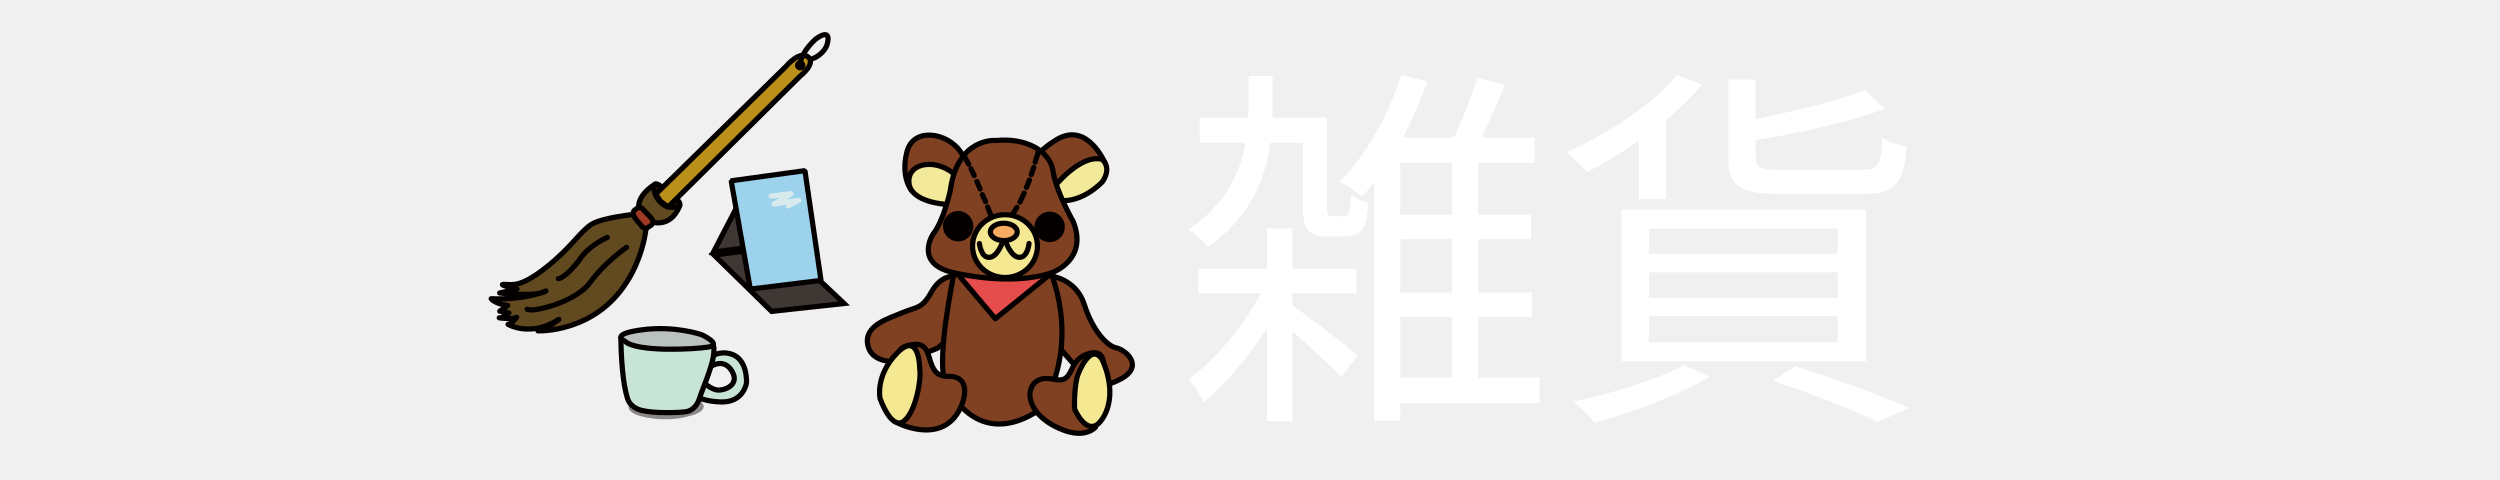
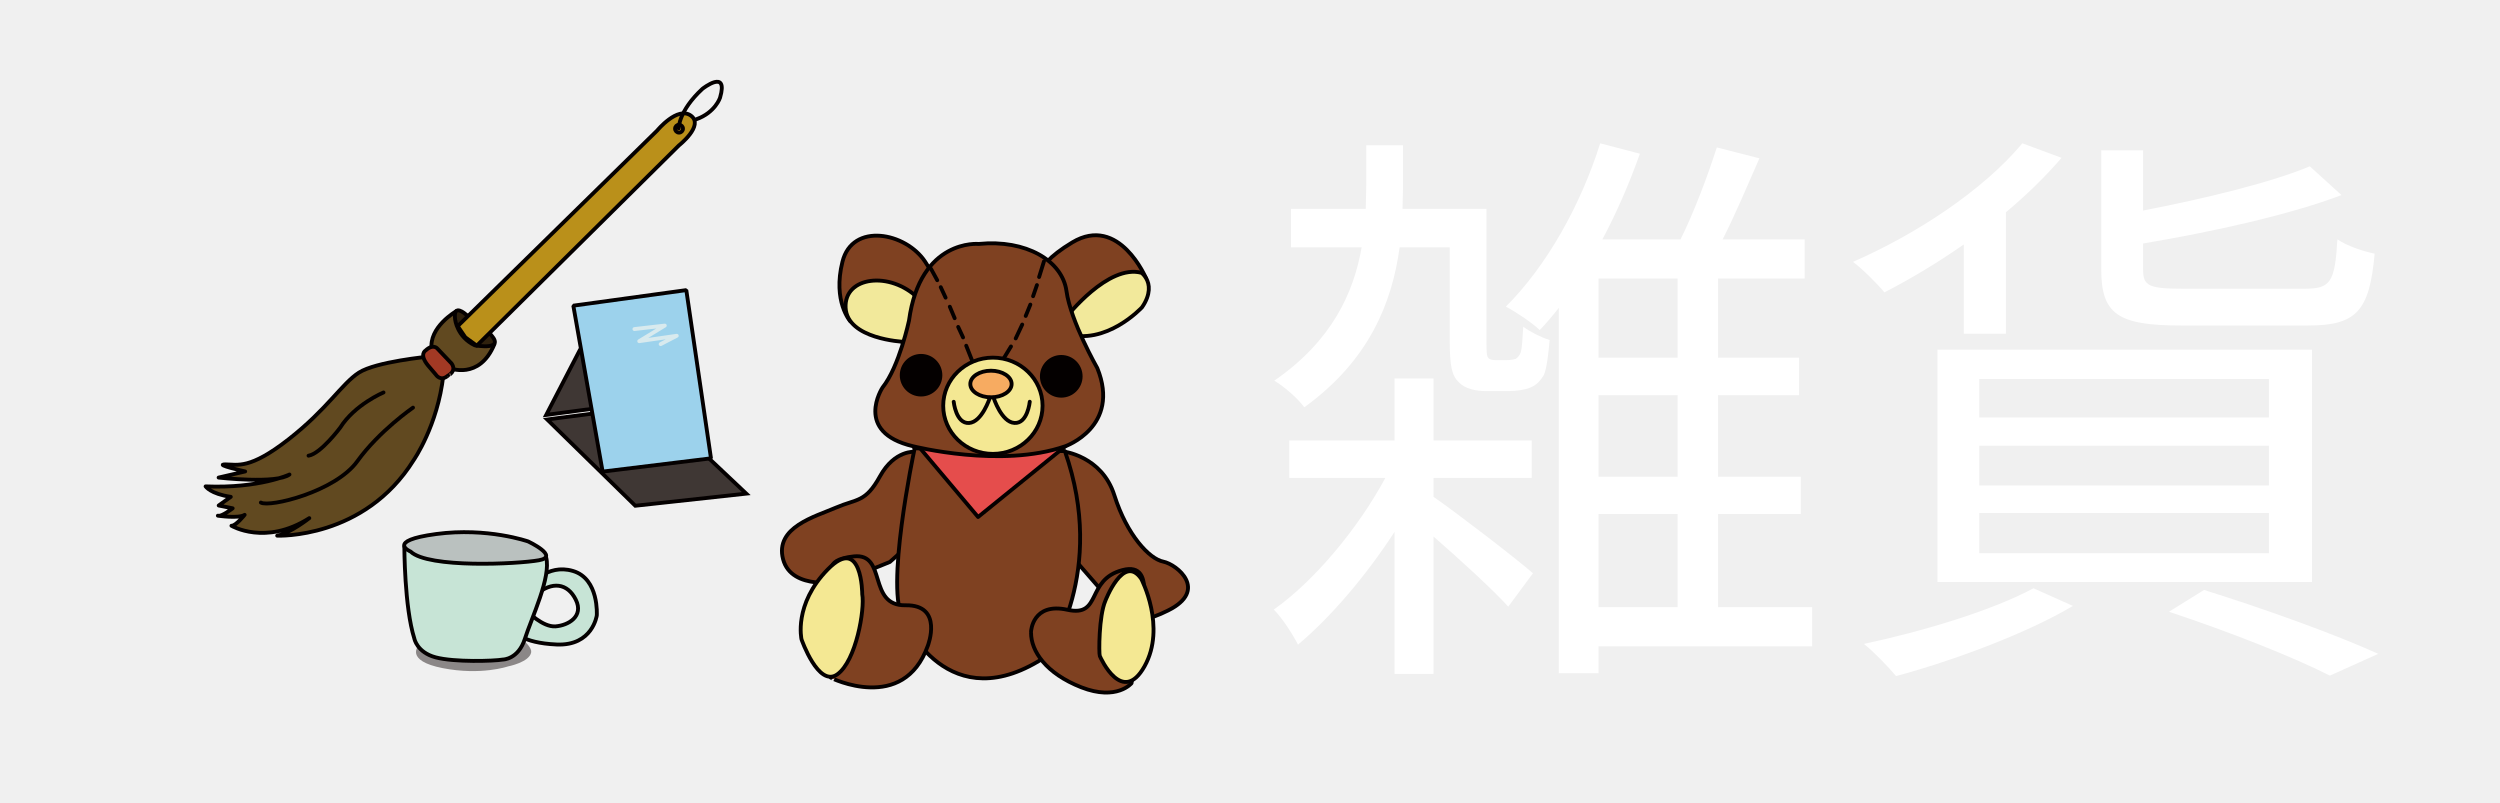
- <svg xmlns="http://www.w3.org/2000/svg" version="1.1" id="レイヤー_2" x="0px" y="0px" width="120px" height="23px" viewBox="0 0 120 23" enable-background="new 0 0 120 23" xml:space="preserve">
-   <polygon fill="#3F3734" stroke="#040000" stroke-width="0.25" points="35.292,10.086 34.247,12.099 36.625,11.784 37.174,10.739 " />
-   <polygon fill="#3F3734" stroke="#040000" stroke-width="0.25" points="34.277,12.243 37.598,11.812 40.515,14.567 37.038,14.946 " />
-   <polygon fill="#9CD2EC" stroke="#040000" stroke-width="0.25" stroke-linecap="round" stroke-linejoin="bevel" points="  35.096,8.678 36.015,13.876 39.409,13.46 38.636,8.191 " />
-   <polyline fill="none" stroke="#D8EAEE" stroke-width="0.25" stroke-linecap="round" stroke-linejoin="round" points="37.011,9.411   37.963,9.302 37.161,9.791 38.337,9.621 37.833,9.883 " />
-   <path fill="#614920" stroke="#040000" stroke-width="0.25" stroke-linecap="round" stroke-linejoin="round" d="M31.429,8.851  c0,0-0.875,0.499-0.769,1.205l0.553,0.577c0,0,0.94,0.392,1.41-0.745l-0.605-0.442l-0.198-0.14L31.429,8.851z" />
-   <path fill="#2F210D" stroke="#040000" stroke-width="0.25" stroke-linecap="round" stroke-linejoin="round" d="M31.733,8.954  c0,0-0.413-0.379-0.339,0.159c0,0,0.059,0.542,0.614,0.807c0,0,1.078,0.2,0.417-0.423L31.733,8.954z" />
-   <path fill="#614920" stroke="#040000" stroke-width="0.25" stroke-linecap="round" stroke-linejoin="round" d="M30.569,10.274  c0,0-1.652,0.155-2.19,0.502c-0.537,0.346-0.988,1.141-2.206,2.091s-1.592,0.786-1.973,0.783c-0.38-0.002,0.617,0.221,0.617,0.221  l-0.832,0.192c0,0,1.817,0.207,2.22-0.097c0,0-0.947,0.443-2.628,0.372c0,0,0.149,0.234,0.79,0.327l-0.379,0.271l0.438,0.087  c0,0-0.354,0.278-0.463,0.232c0,0,0.653,0.096,0.839-0.027c0,0-0.281,0.354-0.414,0.342c0,0,1.066,0.64,2.439-0.238  c0,0-0.602,0.477-1.005,0.55c0,0,2.73,0.118,4.276-2.369c0,0,0.75-1.073,0.928-2.655L30.569,10.274z" />
-   <path fill="#BA901A" stroke="#040000" stroke-width="0.25" stroke-linecap="round" stroke-linejoin="round" d="M31.713,9.669  l-0.238-0.349l6.249-6.128c0,0,0.635-0.773,1.056-0.467c0.421,0.307-0.375,0.932-0.375,0.932l-6.333,6.274L31.713,9.669z" />
-   <circle fill="none" stroke="#040000" stroke-width="0.25" stroke-linecap="round" stroke-linejoin="round" cx="38.408" cy="3.134" r="0.124" />
-   <path fill="none" stroke="#040000" stroke-width="0.25" stroke-linecap="round" stroke-linejoin="round" d="M38.398,3.124  c0,0-0.012-0.541,0.744-1.239c0,0,0.824-0.651,0.551,0.278c0,0-0.15,0.466-0.742,0.675" />
-   <path fill="#A23924" stroke="#040000" stroke-width="0.25" stroke-linecap="round" stroke-linejoin="round" d="M31.283,10.49  l-0.448-0.472c0,0-0.131-0.155-0.365,0.063c0,0-0.211,0.115,0.068,0.462l0.249,0.292c0,0,0.147,0.241,0.386,0.031  C31.172,10.866,31.455,10.738,31.283,10.49z" />
-   <path fill="none" stroke="#040000" stroke-width="0.25" stroke-linecap="round" stroke-linejoin="round" d="M30.074,11.872  c0,0-1.057,0.725-1.745,1.681c-0.689,0.956-2.755,1.454-3.021,1.293" />
-   <path fill="none" stroke="#040000" stroke-width="0.25" stroke-linecap="round" stroke-linejoin="round" d="M29.151,11.397  c0,0-0.9,0.376-1.357,1.1c0,0-0.607,0.816-0.993,0.881" />
-   <path fill="#8B8787" d="M30.248,19.328c0,0-0.444,0.471,0.758,0.706c1.202,0.235,2.038-0.053,2.038-0.053s0.68-0.13,0.732-0.444  c0.042-0.256-0.706-0.731-0.706-0.731s-0.757,0.078-0.94,0.132c-0.183,0.051-0.366,0.077-0.627,0.129  c-0.262,0.053-0.34,0.105-0.602,0.157c-0.261,0.053-0.706,0.053-0.706,0.053" />
-   <path fill="#C7E4D6" stroke="#040000" stroke-width="0.25" stroke-linecap="round" stroke-linejoin="round" d="M33.743,17.46  c0,0,0.52-0.716,1.343-0.471c0.823,0.244,0.745,1.392,0.745,1.392s-0.128,0.96-1.255,0.912c-1.127-0.05-1.323-0.422-1.323-0.422  l0.235-0.539l0.167-0.079c0,0,0.48,0.5,0.882,0.471c0.402-0.029,0.893-0.313,0.637-0.833c-0.255-0.52-0.745-0.598-1.264-0.147  C33.39,18.194,33.743,17.46,33.743,17.46z" />
-   <path fill="#C7E4D6" stroke="#040000" stroke-width="0.25" stroke-linecap="round" stroke-linejoin="round" d="M29.803,16.225  c0,0,0,1.901,0.313,2.882c0,0,0.079,0.431,0.667,0.588c0.588,0.157,1.833,0.117,2.107,0.068c0,0,0.48,0,0.687-0.646  c0.205-0.647,0.833-1.94,0.666-2.558l-1.499-0.236l-0.951-0.039c0,0-0.5-0.029-0.676-0.019c-0.177,0.009-0.363-0.011-0.441,0  C30.597,16.273,29.803,16.225,29.803,16.225z" />
-   <path fill="#BAC1BF" stroke="#040000" stroke-width="0.25" stroke-linecap="round" stroke-linejoin="round" d="M29.999,16.381  c0,0-0.803-0.333,0.804-0.549c1.607-0.216,2.881,0.235,2.881,0.235s1,0.471,0.333,0.588C33.351,16.773,30.548,16.911,29.999,16.381z  " />
-   <path fill="#7F4121" stroke="#040000" stroke-width="0.25" stroke-linecap="round" stroke-linejoin="round" d="M45.798,13.255  c0,0-0.634-0.065-1.093,0.767c-0.458,0.829-0.72,0.699-1.376,0.981c-0.656,0.285-1.923,0.613-1.661,1.617  c0.262,1.006,1.836,0.699,1.836,0.699l1.508-0.61l1.18-1.05L45.798,13.255z" />
-   <path fill="#7F4121" stroke="#040000" stroke-width="0.25" stroke-linecap="round" stroke-linejoin="round" d="M50.431,13.243  c0,0,1.224,0.133,1.617,1.379c0.394,1.244,1.093,1.989,1.53,2.075c0.437,0.088,1.419,0.897,0.153,1.529  c-1.269,0.636-1.465,0.087-1.465,0.087l-1.398-1.604l-1.55-0.634L50.431,13.243z" />
-   <path fill="#7F4121" stroke="#040000" stroke-width="0.25" stroke-linecap="round" stroke-linejoin="round" d="M45.776,13.147  l4.721,0.088c1.333,3.801-0.546,6.402-0.546,6.402c-3.125,2.119-4.501-1.136-4.501-1.136c-0.613-0.831,0.327-5.29,0.327-5.29" />
-   <path fill="#7F4121" stroke="#040000" stroke-width="0.25" stroke-linecap="round" stroke-linejoin="round" d="M46.202,19.332  c0,0,0.502-1.29-0.7-1.268c-1.202,0.021-0.567-1.64-1.617-1.532c-1.049,0.11-0.611,0.615-0.611,0.615v1.092v0.788l-0.175,0.412  l0.066,0.897C43.165,20.337,45.438,21.472,46.202,19.332z" />
-   <path fill="#F4E893" stroke="#040000" stroke-width="0.25" stroke-linecap="round" stroke-linejoin="round" d="M44.148,17.719  c0,0,0-1.88-1.079-0.782c-1.079,1.099-0.824,2.196-0.824,2.196s0.528,1.519,1.12,1.096C43.958,19.809,44.233,18.183,44.148,17.719z" />
-   <path fill="#7F4121" stroke="#040000" stroke-width="0.25" stroke-linecap="round" stroke-linejoin="round" d="M49.436,18.883  c0,0,0.045-0.918,1.138-0.678c1.092,0.241,0.568-0.939,1.727-1.244c1.158-0.308,0.48,1.638,0.48,1.638l-0.11,1.181l-0.086,0.723  c0,0-0.46,0.565-1.574,0.13c-1.114-0.438-1.575-1.137-1.575-1.705" />
-   <path fill="#F4E893" stroke="#040000" stroke-width="0.25" stroke-linecap="round" stroke-linejoin="round" d="M51.762,17.928  c0,0,0.57-1.497,1.125-0.696c0,0,0.795,1.509,0.104,2.745c-0.691,1.237-1.369-0.244-1.4-0.325  C51.557,19.571,51.562,18.392,51.762,17.928z" />
-   <polygon fill="#E54D4C" stroke="#040000" stroke-width="0.25" stroke-linecap="round" stroke-linejoin="round" points="  45.798,12.952 47.776,15.299 50.563,13.039 " />
-   <path fill="#7F4121" stroke="#040000" stroke-width="0.25" stroke-linecap="round" stroke-linejoin="round" d="M43.774,9.169  c0,0-0.558-0.622-0.245-1.868c0.311-1.246,1.982-0.919,2.589,0c0.606,0.917,0.279,0.706,0.279,0.706s-0.475,0.951-0.475,0.902  C45.922,8.858,43.774,9.169,43.774,9.169z" />
-   <path fill="#F2E99B" stroke="#040000" stroke-width="0.25" stroke-linecap="round" stroke-linejoin="round" d="M45.43,9.81  c0,0-1.753-0.083-1.803-1.067c-0.049-0.982,1.394-1.162,2.278-0.294c0.886,0.868,0.525,1.049,0.525,1.049l-1.017,0.36" />
-   <path fill="#7F4121" stroke="#040000" stroke-width="0.25" stroke-linecap="round" stroke-linejoin="round" d="M53.044,7.833  c0,0-0.841-2.022-2.316-1.137c-1.475,0.886-1.016,1.41-1.016,1.41l0.305,0.524l0.174,0.385L51,9.175L53.044,7.833z" />
-   <path fill="#F2E99B" stroke="#040000" stroke-width="0.25" stroke-linecap="round" stroke-linejoin="round" d="M50.552,9.026  c0,0,1.295-1.658,2.344-1.377c0,0,0.082,0.056,0.147,0.174c0.051,0.088,0.093,0.211,0.081,0.367  c-0.011,0.147-0.067,0.33-0.212,0.539c0,0-1.131,1.232-2.409,0.819L50.552,9.026z" />
-   <path fill="#7F4121" stroke="#040000" stroke-width="0.25" d="M47.797,6.744c0,0-1.834-0.175-2.184,2.402  c0,0-0.306,1.444-0.831,2.098c0,0-0.919,1.401,0.961,1.838c0,0,2.753,0.699,4.764,0c0,0,1.748-0.612,1.006-2.448  c0,0-0.836-1.465-0.967-2.416C50.415,7.268,49.278,6.597,47.797,6.744z" />
-   <line fill="none" stroke="#040000" stroke-width="0.25" stroke-linecap="round" stroke-linejoin="round" x1="46.3" y1="7.52" x2="46.497" y2="7.881" />
-   <line fill="none" stroke="#040000" stroke-width="0.25" stroke-linecap="round" stroke-linejoin="round" x1="46.607" y1="8.098" x2="46.759" y2="8.427" />
-   <line fill="none" stroke="#040000" stroke-width="0.25" stroke-linecap="round" stroke-linejoin="round" x1="46.891" y1="8.711" x2="47.043" y2="9.071" />
-   <line fill="none" stroke="#040000" stroke-width="0.25" stroke-linecap="round" stroke-linejoin="round" x1="47.153" y1="9.344" x2="47.306" y2="9.673" />
-   <line fill="none" stroke="#040000" stroke-width="0.25" stroke-linecap="round" stroke-linejoin="round" x1="47.405" y1="9.933" x2="47.579" y2="10.372" />
-   <line fill="none" stroke="#040000" stroke-width="0.25" stroke-linecap="round" stroke-linejoin="round" x1="48.574" y1="10.338" x2="48.808" y2="9.956" />
-   <line fill="none" stroke="#040000" stroke-width="0.25" stroke-linecap="round" stroke-linejoin="round" x1="48.955" y1="9.705" x2="49.159" y2="9.27" />
-   <line fill="none" stroke="#040000" stroke-width="0.25" stroke-linecap="round" stroke-linejoin="round" x1="49.269" y1="9" x2="49.414" y2="8.644" />
-   <line fill="none" stroke="#040000" stroke-width="0.25" stroke-linecap="round" stroke-linejoin="round" x1="49.5" y1="8.382" x2="49.62" y2="8.033" />
-   <line fill="none" stroke="#040000" stroke-width="0.25" stroke-linecap="round" stroke-linejoin="round" x1="49.688" y1="7.781" x2="49.841" y2="7.289" />
-   <circle fill="#040000" stroke="#040000" stroke-width="0.25" stroke-linecap="round" stroke-linejoin="round" cx="45.99" cy="10.857" r="0.606" />
-   <circle fill="#040000" stroke="#040000" stroke-width="0.25" stroke-linecap="round" stroke-linejoin="round" cx="50.383" cy="10.891" r="0.607" />
-   <ellipse fill="#F4E893" stroke="#040000" stroke-width="0.25" stroke-linecap="round" stroke-linejoin="round" cx="48.24" cy="11.813" rx="1.557" ry="1.507" />
-   <ellipse fill="#F7AB61" stroke="#040000" stroke-width="0.25" stroke-linecap="round" stroke-linejoin="round" cx="48.181" cy="11.132" rx="0.647" ry="0.417" />
-   <path fill="none" stroke="#040000" stroke-width="0.25" stroke-linecap="round" stroke-linejoin="round" d="M47.012,11.689  c0,0,0.07,0.689,0.479,0.664c0.411-0.025,0.655-0.792,0.655-0.792" />
-   <path fill="none" stroke="#040000" stroke-width="0.25" stroke-linecap="round" stroke-linejoin="round" d="M49.395,11.688  c0,0-0.066,0.69-0.479,0.664c-0.409-0.023-0.654-0.789-0.654-0.789" />
-   <text transform="matrix(1 0 0 1 56.5713 18.79)" fill="#FFFFFF" font-family="'HGMaruGothicMPRO'" font-size="18">雑貨</text>
+ <svg xmlns="http://www.w3.org/2000/svg" version="1.1" id="レイヤー_1" x="0px" y="0px" width="161.445px" height="51.832px" viewBox="0 0 161.445 51.832" enable-background="new 0 0 161.445 51.832" xml:space="preserve">
+   <g id="レイヤー_1_1_" display="none">
+     <path display="inline" fill="#F7F9F9" d="M7.669,19.107L6.925,19.66c-0.528-1.104-1.417-2.832-2.304-4.369   c-0.48,2.666-1.584,5.064-3.697,7.082l-0.648-0.625c2.952-2.783,3.816-6.358,3.816-10.439V0.627h0.864v10.682   c0,0.959-0.049,1.895-0.146,2.785C5.869,15.797,7.021,17.885,7.669,19.107z M2.533,5.211c-0.22,2.305-0.648,4.896-1.368,6.336   l-0.771-0.239c0.792-1.465,1.248-3.984,1.396-6.192L2.533,5.211z M8.196,4.515c-0.504,1.56-1.316,3.792-2.184,5.736l-0.6-0.288   c0.86-1.968,1.632-4.225,2.04-5.736L8.196,4.515z M10.141,16.947c-0.432,1.992-1.368,4.152-2.592,5.377l-0.771-0.431   c1.272-1.201,2.188-3.265,2.568-5.16L10.141,16.947z M8.965,8.14c-0.168,0.312-0.384,0.6-0.576,0.863l-0.72-0.432   c1.752-2.329,2.809-4.945,3.356-7.921l0.816,0.096c-0.144,0.792-0.336,1.536-0.552,2.28h2.854h0.146h0.12l0.572,0.096   c-0.692,5.544-2.948,9.603-6.479,11.93L7.88,14.427c1.656-1.03,3-2.446,4.056-4.2C11.148,9.532,10.166,8.835,8.965,8.14z    M12.276,9.604c0.36-0.672,0.675-1.393,0.912-2.16c-0.744-0.624-1.704-1.2-2.88-1.776c-0.288,0.648-0.624,1.296-0.98,1.92   C10.501,8.26,11.484,8.932,12.276,9.604z M13.43,6.724c0.264-0.912,0.48-1.896,0.648-2.93h-3.024   c-0.144,0.433-0.312,0.864-0.479,1.272C11.702,5.619,12.662,6.171,13.43,6.724z M12.781,17.02c0.528,1.752,0.816,3.313,0.892,4.655   l-0.892,0.168c-0.021-1.344-0.264-2.903-0.768-4.584L12.781,17.02z M22.502,14.5l-0.648,0.722C20.2,13.951,19,11.597,18.302,7.733   c-0.576,3.24-1.752,5.665-4.321,7.344l-0.646-0.625c2.809-1.799,3.913-4.487,4.345-8.255h-2.641V5.38h2.732   c0.12-1.439,0.192-3.023,0.216-4.752l0.844,0.024c-0.024,1.704-0.1,3.288-0.22,4.729h3.528v0.816h-3.265   C19.454,10.612,20.702,13.252,22.502,14.5z M16.142,16.973c0.816,1.729,1.32,3.264,1.563,4.606l-0.816,0.24   c-0.216-1.344-0.696-2.904-1.438-4.584L16.142,16.973z M19.478,16.42c1.368,2.017,2.328,3.937,2.904,5.593l-0.84,0.313   c-0.528-1.681-1.464-3.576-2.784-5.568L19.478,16.42z M20.222,0.987c0.912,1.032,1.563,2.016,1.944,2.952l-0.672,0.288   c-0.388-0.912-0.984-1.872-1.824-2.904L20.222,0.987z" />
+     <path display="inline" fill="#F7F9F9" d="M31.068,8.668c-0.72-2.16-1.464-4.151-2.229-5.809l0.96-0.408   c0.768,1.729,1.512,3.744,2.208,5.88c2.396-0.792,4.772-1.536,6.576-1.896c-0.648-1.44-1.972-3.577-2.932-4.705l0.844-0.456   c1.028,1.224,2.396,3.6,3.048,4.993c0.384-0.049,0.72-0.072,1.028-0.072c3.648,0,5.521,1.584,5.521,4.92   c0,2.736-1.848,4.561-5.208,4.561c-0.96,0-2.184-0.145-3.384-0.504l0.068-0.938c1.2,0.385,2.354,0.529,3.268,0.529   c2.784,0,4.296-1.439,4.296-3.675c0-2.712-1.488-3.96-4.656-3.96c-1.656,0-4.873,0.937-8.185,2.088   c1.368,4.178,2.544,8.689,3.216,12.313L34.5,21.748c-0.624-3.576-1.8-8.088-3.12-12.217c-1.944,0.696-3.89,1.416-5.544,2.04   l-0.336-0.96C27.156,10.036,29.125,9.34,31.068,8.668z" />
+     <path display="inline" fill="#F7F9F9" d="M51.3,6.339c0.793,0.024,1.633,0.049,2.568,0.049c2.521,0,5.424-0.097,8.207-0.313   c-0.525-1.536-0.938-3.144-1.15-4.656l1.009-0.12c0.19,1.513,0.575,3.121,1.129,4.705c2.545-0.191,4.944-0.479,6.744-0.863   l0.19,0.911c-1.804,0.36-4.129,0.624-6.625,0.841c1.08,2.88,2.612,5.543,4.346,7.201l-0.743,0.841   c-2.904-1.177-5.688-1.824-8.543-1.824c-3.072,0-4.777,1.416-4.777,3.527c0,2.809,2.856,4.129,8.499,4.129   c0.964,0,2.021-0.048,3.146-0.119l-0.021,0.938c-1.076,0.099-2.137,0.119-3.068,0.119c-6.359,0-9.527-1.752-9.527-5.137   c0-2.615,2.279-4.32,5.617-4.32c2.76,0,5.396,0.553,7.871,1.439c-1.367-1.439-2.766-3.958-3.771-6.723   c-2.928,0.217-6,0.313-8.71,0.313c-0.813,0-1.632,0-2.376-0.024V6.339H51.3z" />
+     <path display="inline" fill="#F7F9F9" d="M80.244,5.019c0.385-1.416,0.672-2.736,0.86-3.84l1.013,0.119   c-0.191,1.08-0.479,2.354-0.863,3.721h4.703v0.912h-4.972c-1.147,3.912-2.93,8.377-4.87,11.184l-0.892-0.525   c1.92-2.664,3.625-6.89,4.729-10.657h-4.199V5.02L80.244,5.019L80.244,5.019z M90.063,8.5c-0.021,0.504-0.021,1.368-0.021,2.328   c0,1.584,0,3.576,0.021,5.064c1.655,0.672,3.289,1.653,4.584,2.688l-0.623,0.721c-1.148-0.983-2.545-1.85-3.961-2.473v0.937   c0,2.495-1.316,3.864-4.176,3.864c-2.714,0-4.537-1.537-4.537-3.289c0-2.016,1.729-3.336,4.537-3.336   c1.03,0,2.135,0.191,3.215,0.554c0-1.439,0-3.24,0-4.729c0-0.96,0-1.824,0-2.328L90.063,8.5L90.063,8.5z M85.887,15.844   c-2.308,0-3.675,0.962-3.675,2.496c0,1.32,1.634,2.425,3.603,2.425c2.278,0,3.313-0.98,3.313-3c0-0.313,0-0.769,0-1.32   C88.021,16.061,86.916,15.844,85.887,15.844z M94.621,8.14c-1.367-1.009-4.104-2.568-5.979-3.313l0.479-0.792   c1.99,0.864,4.515,2.28,6,3.313L94.621,8.14z" />
+     <path display="inline" fill="#F7F9F9" d="M101.916,4.347c-0.146,1.848-0.217,3.695-0.217,5.208c0,5.952,2.325,9.913,4.178,9.913   c1.226,0,2.209-1.991,2.931-4.752l0.862,0.359c-0.938,3.336-2.063,5.447-3.744,5.447c-2.399,0-5.209-4.344-5.209-10.92   c0-1.561,0.05-3.433,0.168-5.328L101.916,4.347z M114.949,3.939c3.385,3.265,4.633,7.152,4.772,12.385l-1.059,0.098   c-0.068-5.064-1.316-8.905-4.518-11.882L114.949,3.939z" />
+   </g>
+   <g>
+     <polygon fill="#3F3734" stroke="#040000" stroke-width="0.25" points="37.426,22.641 35.273,26.793 40.175,26.143 41.305,23.988     " />
+     <polygon fill="#3F3734" stroke="#040000" stroke-width="0.25" points="35.334,27.089 42.179,26.201 48.193,31.877 41.026,32.66     " />
+     <polygon fill="#9CD2EC" stroke="#040000" stroke-width="0.25" stroke-linecap="round" stroke-linejoin="bevel" points="   37.024,19.739 38.916,30.454 45.914,29.598 44.32,18.735  " />
+     <polyline fill="none" stroke="#D8EAEE" stroke-width="0.25" stroke-linecap="round" stroke-linejoin="round" points="40.97,21.25    42.932,21.025 41.28,22.033 43.703,21.683 42.664,22.223  " />
+     <path fill="#614920" stroke="#040000" stroke-width="0.25" stroke-linecap="round" stroke-linejoin="round" d="M29.465,20.096   c0,0-1.804,1.029-1.586,2.484l1.14,1.188c0,0,1.938,0.809,2.906-1.536l-1.247-0.912l-0.409-0.287L29.465,20.096z" />
+     <path fill="#2F210D" stroke="#040000" stroke-width="0.25" stroke-linecap="round" stroke-linejoin="round" d="M30.09,20.309   c0,0-0.852-0.782-0.698,0.327c0,0,0.122,1.118,1.266,1.663c0,0,2.223,0.414,0.858-0.872L30.09,20.309z" />
+     <path fill="#614920" stroke="#040000" stroke-width="0.25" stroke-linecap="round" stroke-linejoin="round" d="M27.691,23.029   c0,0-3.404,0.321-4.515,1.035c-1.107,0.714-2.036,2.352-4.548,4.312c-2.51,1.957-3.281,1.618-4.066,1.614   c-0.784-0.004,1.271,0.455,1.271,0.455l-1.715,0.396c0,0,3.745,0.427,4.575-0.198c0,0-1.952,0.912-5.416,0.767   c0,0,0.307,0.481,1.627,0.675l-0.781,0.559l0.902,0.181c0,0-0.73,0.569-0.955,0.476c0,0,1.348,0.2,1.729-0.054   c0,0-0.578,0.729-0.852,0.705c0,0,2.196,1.315,5.027-0.492c0,0-1.241,0.979-2.073,1.132c0,0,5.627,0.245,8.814-4.88   c0,0,1.546-2.216,1.914-5.475L27.691,23.029z" />
+     <path fill="#BA901A" stroke="#040000" stroke-width="0.25" stroke-linecap="round" stroke-linejoin="round" d="M30.049,21.782   l-0.491-0.72L42.44,8.429c0,0,1.31-1.594,2.178-0.961c0.867,0.633-0.773,1.921-0.773,1.921L30.788,22.323L30.049,21.782z" />
+     <circle fill="none" stroke="#040000" stroke-width="0.25" stroke-linecap="round" stroke-linejoin="round" cx="43.85" cy="8.31" r="0.255" />
+     <path fill="none" stroke="#040000" stroke-width="0.25" stroke-linecap="round" stroke-linejoin="round" d="M43.829,8.291   c0,0-0.024-1.116,1.533-2.555c0,0,1.699-1.342,1.137,0.574c0,0-0.31,0.959-1.529,1.391" />
+     <path fill="#A23924" stroke="#040000" stroke-width="0.25" stroke-linecap="round" stroke-linejoin="round" d="M29.163,23.475   l-0.926-0.973c0,0-0.27-0.32-0.751,0.13c0,0-0.437,0.237,0.141,0.953l0.514,0.602c0,0,0.303,0.498,0.795,0.064   C28.934,24.25,29.517,23.985,29.163,23.475z" />
+     <path fill="none" stroke="#040000" stroke-width="0.25" stroke-linecap="round" stroke-linejoin="round" d="M26.671,26.324   c0,0-2.179,1.496-3.597,3.464c-1.421,1.972-5.68,2.997-6.228,2.666" />
+     <path fill="none" stroke="#040000" stroke-width="0.25" stroke-linecap="round" stroke-linejoin="round" d="M24.767,25.344   c0,0-1.854,0.776-2.796,2.27c0,0-1.252,1.681-2.047,1.814" />
+     <path fill="#8B8787" d="M27.03,41.691c0,0-0.916,0.972,1.563,1.457c2.478,0.484,4.201-0.109,4.201-0.109s1.401-0.268,1.509-0.915   c0.086-0.526-1.455-1.506-1.455-1.506s-1.56,0.159-1.938,0.271c-0.377,0.106-0.755,0.16-1.292,0.266   c-0.541,0.109-0.702,0.218-1.241,0.326c-0.537,0.106-1.456,0.106-1.456,0.106" />
+     <path fill="#C7E4D6" stroke="#040000" stroke-width="0.25" stroke-linecap="round" stroke-linejoin="round" d="M34.233,37.843   c0,0,1.072-1.477,2.77-0.97c1.697,0.501,1.537,2.867,1.537,2.867s-0.265,1.979-2.587,1.881c-2.323-0.102-2.728-0.869-2.728-0.869   l0.483-1.111l0.345-0.162c0,0,0.989,1.029,1.819,0.971c0.829-0.061,1.841-0.646,1.313-1.719c-0.525-1.07-1.536-1.232-2.604-0.301   C33.506,39.354,34.233,37.843,34.233,37.843z" />
+     <path fill="#C7E4D6" stroke="#040000" stroke-width="0.25" stroke-linecap="round" stroke-linejoin="round" d="M26.112,35.296   c0,0,0,3.92,0.646,5.943c0,0,0.162,0.889,1.376,1.212c1.211,0.322,3.778,0.242,4.343,0.141c0,0,0.989,0,1.417-1.333   c0.422-1.336,1.716-4,1.373-5.272l-3.09-0.486l-1.961-0.08c0,0-1.03-0.061-1.392-0.039c-0.365,0.018-0.75-0.023-0.91,0   C27.748,35.396,26.112,35.296,26.112,35.296z" />
+     <path fill="#BAC1BF" stroke="#040000" stroke-width="0.25" stroke-linecap="round" stroke-linejoin="round" d="M26.515,35.618   c0,0-1.656-0.687,1.658-1.132c3.312-0.444,5.938,0.481,5.938,0.481s2.062,0.972,0.688,1.214   C33.426,36.427,27.647,36.71,26.515,35.618z" />
+     <path fill="#7F4121" stroke="#040000" stroke-width="0.25" stroke-linecap="round" stroke-linejoin="round" d="M59.083,29.174   c0,0-1.307-0.133-2.253,1.58c-0.944,1.712-1.484,1.441-2.836,2.023c-1.354,0.588-3.966,1.265-3.425,3.334   c0.541,2.072,3.785,1.438,3.785,1.438l3.11-1.258l2.432-2.163L59.083,29.174z" />
+     <path fill="#7F4121" stroke="#040000" stroke-width="0.25" stroke-linecap="round" stroke-linejoin="round" d="M68.633,29.148   c0,0,2.524,0.275,3.333,2.845c0.813,2.563,2.256,4.101,3.155,4.276c0.898,0.183,2.925,1.849,0.315,3.152   c-2.617,1.311-3.02,0.178-3.02,0.178l-2.883-3.308l-3.197-1.306L68.633,29.148z" />
+     <path fill="#7F4121" stroke="#040000" stroke-width="0.25" stroke-linecap="round" stroke-linejoin="round" d="M59.038,28.95   l9.73,0.182c2.749,7.836-1.125,13.198-1.125,13.198c-6.44,4.368-9.278-2.341-9.278-2.341c-1.265-1.714,0.674-10.904,0.674-10.904" />
+     <path fill="#7F4121" stroke="#040000" stroke-width="0.25" stroke-linecap="round" stroke-linejoin="round" d="M59.917,41.701   c0,0,1.035-2.659-1.443-2.613c-2.478,0.042-1.168-3.382-3.333-3.158c-2.163,0.229-1.26,1.268-1.26,1.268v2.252v1.626l-0.359,0.85   l0.137,1.847C53.656,43.771,58.342,46.114,59.917,41.701z" />
+     <path fill="#F4E893" stroke="#040000" stroke-width="0.25" stroke-linecap="round" stroke-linejoin="round" d="M55.682,38.375   c0,0,0-3.873-2.224-1.609c-2.224,2.266-1.697,4.525-1.697,4.525s1.087,3.133,2.308,2.259   C55.291,42.684,55.857,39.333,55.682,38.375z" />
+     <path fill="#7F4121" stroke="#040000" stroke-width="0.25" stroke-linecap="round" stroke-linejoin="round" d="M66.584,40.775   c0,0,0.093-1.894,2.346-1.397c2.25,0.495,1.169-1.937,3.559-2.563c2.388-0.637,0.988,3.377,0.988,3.377l-0.226,2.435l-0.176,1.491   c0,0-0.948,1.164-3.246,0.267c-2.295-0.901-3.245-2.343-3.245-3.514" />
+     <path fill="#F4E893" stroke="#040000" stroke-width="0.25" stroke-linecap="round" stroke-linejoin="round" d="M71.379,38.807   c0,0,1.174-3.084,2.317-1.434c0,0,1.64,3.109,0.215,5.657c-1.427,2.55-2.823-0.505-2.888-0.669   C70.957,42.191,70.964,39.766,71.379,38.807z" />
+     <polygon fill="#E54D4C" stroke="#040000" stroke-width="0.25" stroke-linecap="round" stroke-linejoin="round" points="   59.083,28.549 63.162,33.387 68.907,28.73  " />
+     <path fill="#7F4121" stroke="#040000" stroke-width="0.25" stroke-linecap="round" stroke-linejoin="round" d="M54.912,20.751   c0,0-1.151-1.282-0.507-3.851c0.642-2.567,4.088-1.895,5.339,0c1.249,1.89,0.573,1.456,0.573,1.456s-0.979,1.96-0.979,1.861   C59.339,20.11,54.912,20.751,54.912,20.751z" />
+     <path fill="#F2E99B" stroke="#040000" stroke-width="0.25" stroke-linecap="round" stroke-linejoin="round" d="M58.325,22.072   c0,0-3.614-0.171-3.718-2.199c-0.101-2.025,2.873-2.396,4.696-0.607c1.827,1.79,1.083,2.163,1.083,2.163L58.29,22.17" />
+     <path fill="#7F4121" stroke="#040000" stroke-width="0.25" stroke-linecap="round" stroke-linejoin="round" d="M74.021,17.997   c0,0-1.732-4.167-4.774-2.344c-3.04,1.827-2.094,2.907-2.094,2.907l0.627,1.08l0.359,0.794l1.668,0.33L74.021,17.997z" />
+     <path fill="#F2E99B" stroke="#040000" stroke-width="0.25" stroke-linecap="round" stroke-linejoin="round" d="M68.883,20.456   c0,0,2.67-3.417,4.831-2.838c0,0,0.17,0.116,0.304,0.359c0.107,0.182,0.192,0.436,0.168,0.757c-0.024,0.302-0.137,0.68-0.437,1.111   c0,0-2.333,2.539-4.965,1.688L68.883,20.456z" />
+     <path fill="#7F4121" stroke="#040000" stroke-width="0.25" d="M63.204,15.753c0,0-3.781-0.36-4.502,4.951   c0,0-0.631,2.976-1.712,4.325c0,0-1.896,2.887,1.98,3.79c0,0,5.675,1.44,9.82,0c0,0,3.604-1.264,2.072-5.046   c0,0-1.723-3.021-1.992-4.98C68.601,16.833,66.258,15.45,63.204,15.753z" />
+     <line fill="none" stroke="#040000" stroke-width="0.25" stroke-linecap="round" stroke-linejoin="round" x1="60.118" y1="17.353" x2="60.524" y2="18.096" />
+     <line fill="none" stroke="#040000" stroke-width="0.25" stroke-linecap="round" stroke-linejoin="round" x1="60.751" y1="18.545" x2="61.065" y2="19.222" />
+     <line fill="none" stroke="#040000" stroke-width="0.25" stroke-linecap="round" stroke-linejoin="round" x1="61.337" y1="19.807" x2="61.65" y2="20.549" />
+     <line fill="none" stroke="#040000" stroke-width="0.25" stroke-linecap="round" stroke-linejoin="round" x1="61.878" y1="21.112" x2="62.192" y2="21.79" />
+     <line fill="none" stroke="#040000" stroke-width="0.25" stroke-linecap="round" stroke-linejoin="round" x1="62.397" y1="22.326" x2="62.755" y2="23.231" />
+     <line fill="none" stroke="#040000" stroke-width="0.25" stroke-linecap="round" stroke-linejoin="round" x1="64.806" y1="23.161" x2="65.287" y2="22.374" />
+     <line fill="none" stroke="#040000" stroke-width="0.25" stroke-linecap="round" stroke-linejoin="round" x1="65.592" y1="21.855" x2="66.013" y2="20.959" />
+     <line fill="none" stroke="#040000" stroke-width="0.25" stroke-linecap="round" stroke-linejoin="round" x1="66.238" y1="20.403" x2="66.538" y2="19.669" />
+     <line fill="none" stroke="#040000" stroke-width="0.25" stroke-linecap="round" stroke-linejoin="round" x1="66.715" y1="19.129" x2="66.963" y2="18.41" />
+     <line fill="none" stroke="#040000" stroke-width="0.25" stroke-linecap="round" stroke-linejoin="round" x1="67.103" y1="17.89" x2="67.418" y2="16.876" />
+     <circle fill="#040000" stroke="#040000" stroke-width="0.25" stroke-linecap="round" stroke-linejoin="round" cx="59.48" cy="24.231" r="1.249" />
+     <circle fill="#040000" stroke="#040000" stroke-width="0.25" stroke-linecap="round" stroke-linejoin="round" cx="68.534" cy="24.302" r="1.252" />
+     <ellipse fill="#F4E893" stroke="#040000" stroke-width="0.25" stroke-linecap="round" stroke-linejoin="round" cx="64.118" cy="26.203" rx="3.208" ry="3.108" />
+     <ellipse fill="#F7AB61" stroke="#040000" stroke-width="0.25" stroke-linecap="round" stroke-linejoin="round" cx="63.995" cy="24.798" rx="1.334" ry="0.859" />
+     <path fill="none" stroke="#040000" stroke-width="0.25" stroke-linecap="round" stroke-linejoin="round" d="M61.588,25.947   c0,0,0.143,1.419,0.987,1.369c0.845-0.053,1.349-1.635,1.349-1.635" />
+     <path fill="none" stroke="#040000" stroke-width="0.25" stroke-linecap="round" stroke-linejoin="round" d="M66.5,25.943   c0,0-0.138,1.423-0.988,1.37c-0.844-0.047-1.347-1.626-1.347-1.626" />
+     <text transform="matrix(1 0 0 1 81.2913 40.583)" fill="#FFFFFF" font-family="'HGMaruGothicMPRO'" font-size="37.105">雑貨</text>
+   </g>
</svg>
